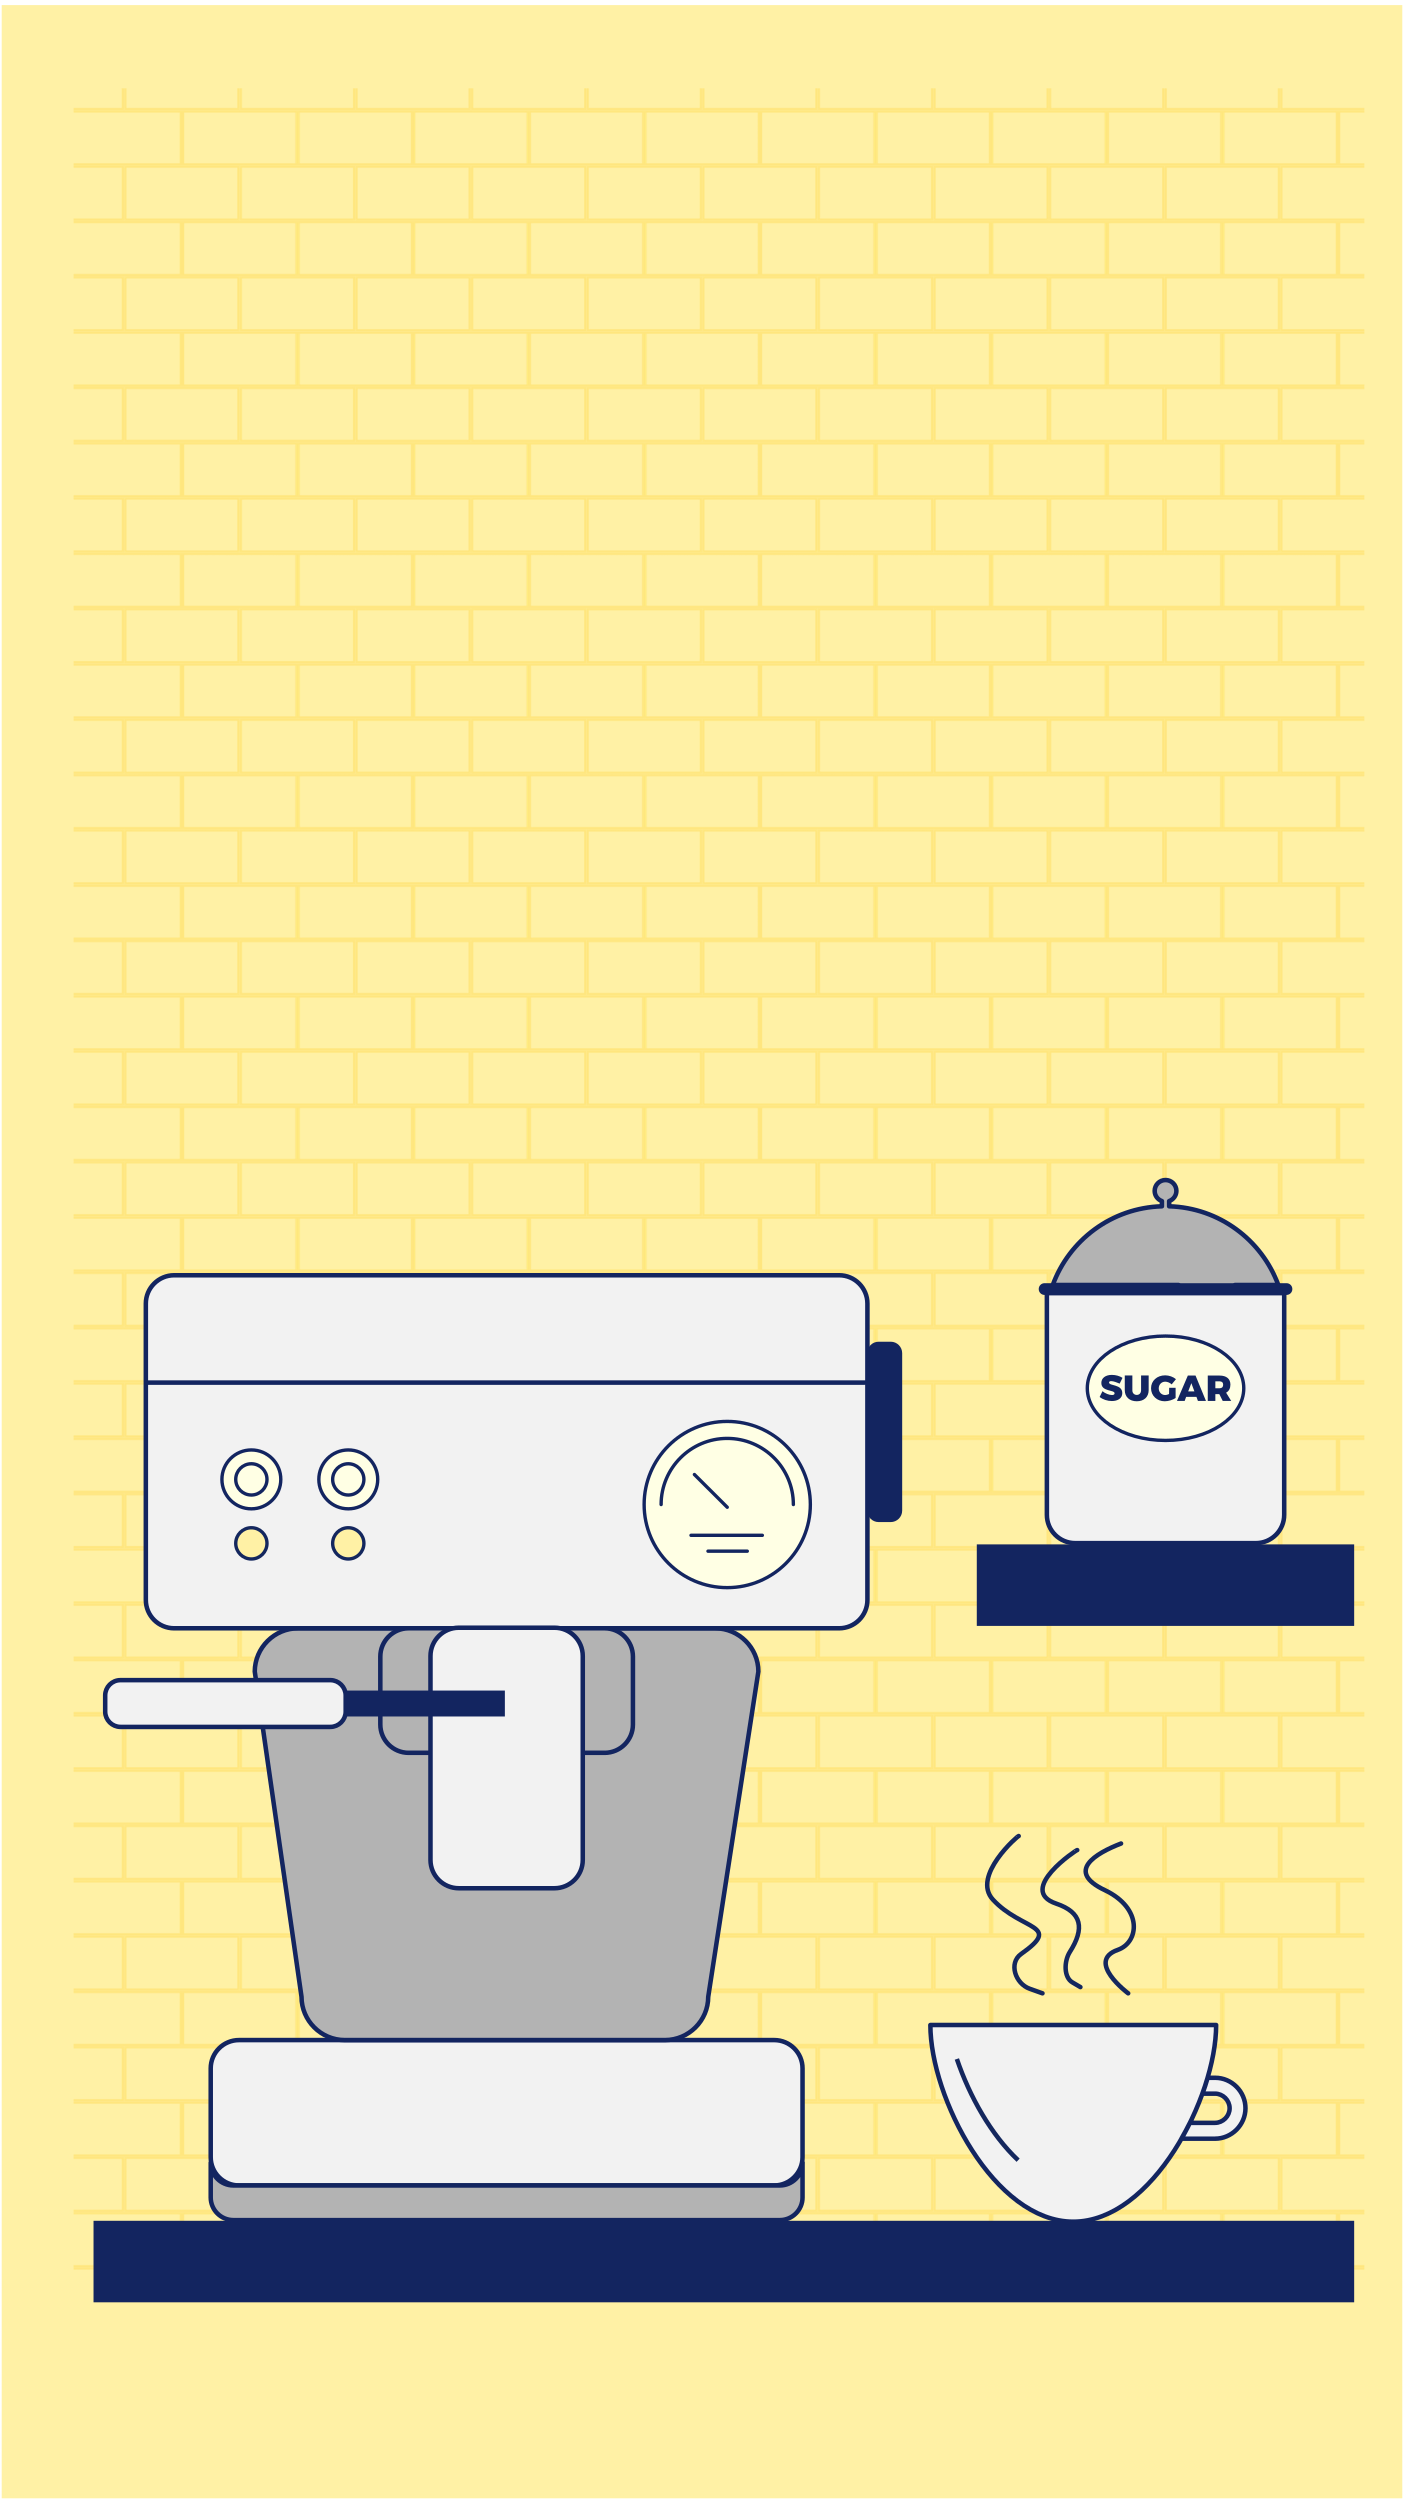
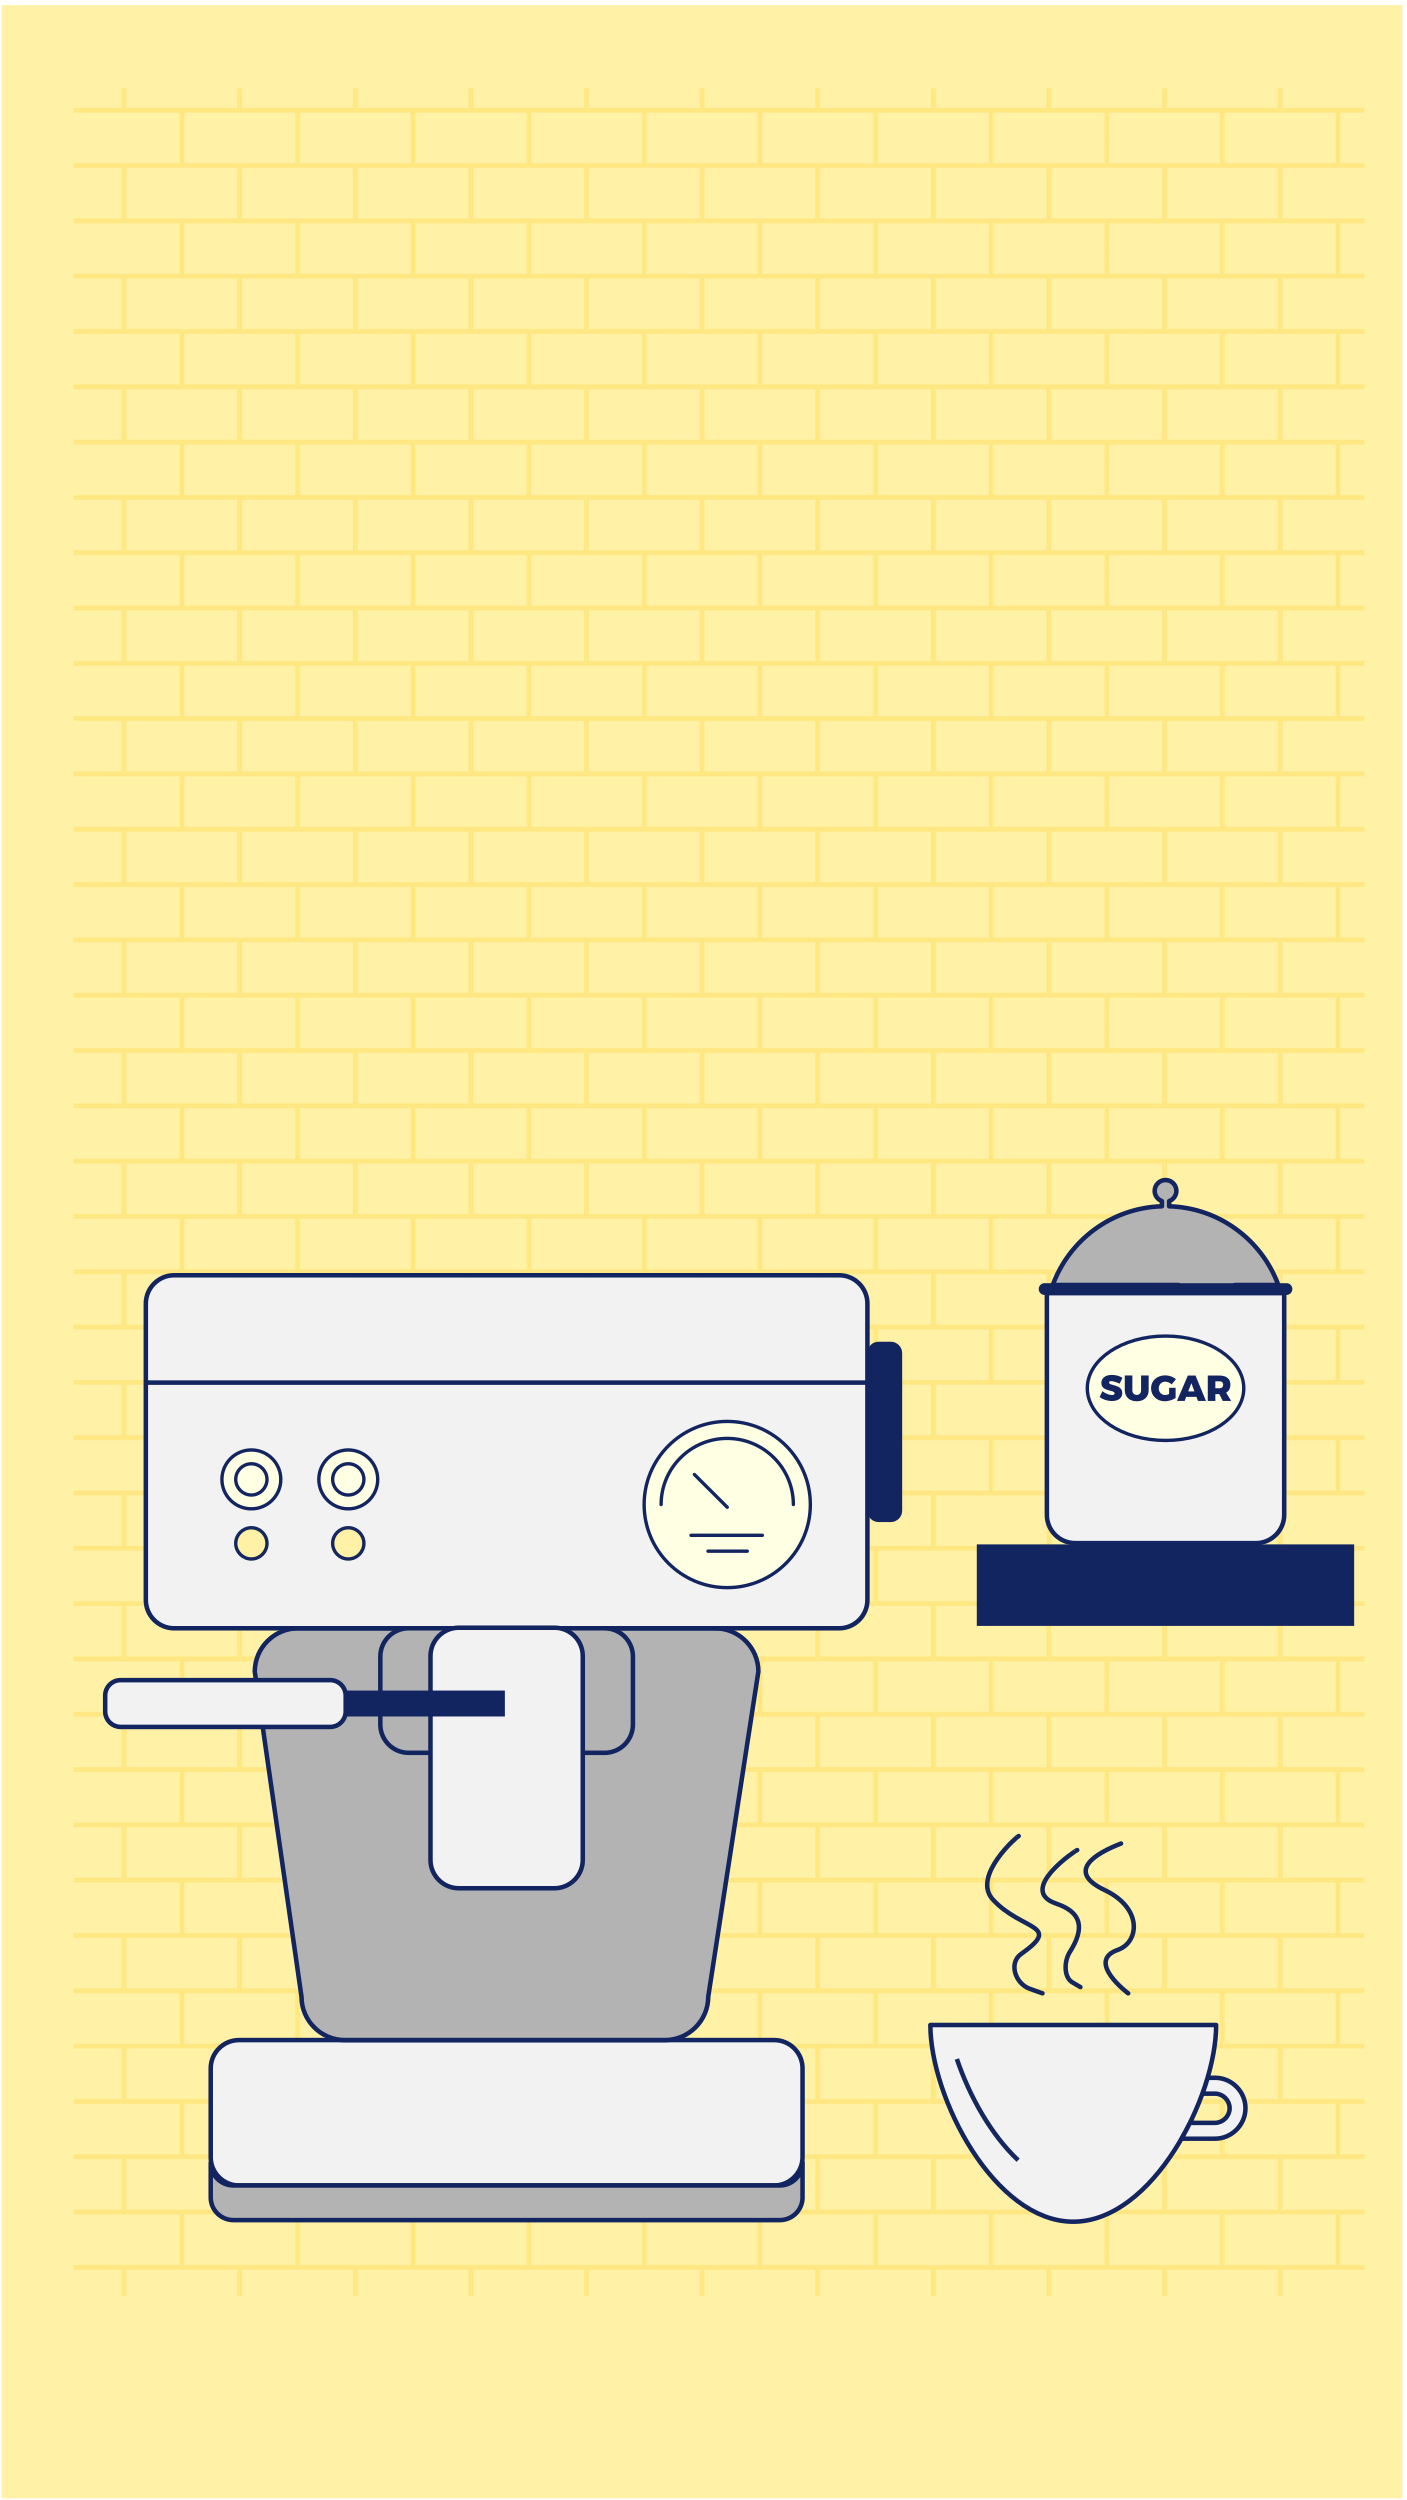
<svg xmlns="http://www.w3.org/2000/svg" xmlns:xlink="http://www.w3.org/1999/xlink" version="1.1" id="coffee" x="0px" y="0px" viewBox="0 0 1242 2208" style="enable-background:new 0 0 1242 2208;" xml:space="preserve">
  <style type="text/css">
	.st0{fill:none;}
	.st1{fill:none;stroke:#FFDB58;stroke-width:2;stroke-miterlimit:10;}
	.st2{fill:#FFF1A5;}
	.st3{opacity:0.5;fill:url(#pattern_1_);enable-background:new    ;}
	.st4{fill:#132560;}
	.st5{fill:#F2F2F2;stroke:#132560;stroke-width:4;stroke-linecap:round;stroke-linejoin:round;stroke-miterlimit:10;}
	.st6{fill:#B3B3B3;stroke:#132560;stroke-width:4;stroke-linecap:round;stroke-linejoin:round;stroke-miterlimit:10;}
	
		.st7{fill:#F2F2F2;stroke:#132560;stroke-width:4;stroke-linecap:round;stroke-linejoin:round;stroke-miterlimit:10;stroke-dasharray:500,30,200,30,0,0;}
	.st8{fill:#FFF1A5;stroke:#14275E;stroke-width:3;stroke-miterlimit:10;}
	.st9{fill:#FFFFE4;stroke:#132560;stroke-width:3;stroke-linecap:round;stroke-linejoin:round;stroke-miterlimit:10;}
	.st10{fill:none;stroke:#132560;stroke-width:3;stroke-linecap:round;stroke-linejoin:round;stroke-miterlimit:10;}
	.st11{fill:none;stroke:#14275E;stroke-width:4;stroke-miterlimit:10;}
	.st12{fill:none;stroke:#14275E;stroke-width:4;stroke-linecap:round;stroke-linejoin:round;stroke-miterlimit:10;}
	
		.st13{fill:#B3B3B3;stroke:#132560;stroke-width:4;stroke-linecap:round;stroke-linejoin:round;stroke-miterlimit:10;stroke-dasharray:300,50,200,50;}
</style>
  <pattern y="2208" width="102.1" height="97.7" patternUnits="userSpaceOnUse" id="New_Pattern" viewBox="51.1 -122.2 102.1 97.7" style="overflow:visible;">
    <g>
      <rect x="51.1" y="-122.2" class="st0" width="102.1" height="97.7" />
      <g>
        <rect x="51.1" y="-122.2" class="st0" width="102.1" height="97.7" />
        <rect x="103.1" y="-145.6" class="st1" width="100.1" height="46.9" />
        <rect x="1" y="-145.6" class="st1" width="100.1" height="46.9" />
        <rect x="52.1" y="-96.8" class="st1" width="100.1" height="46.9" />
        <rect x="103.1" y="-47.9" class="st1" width="100.1" height="46.9" />
        <rect x="1" y="-47.9" class="st1" width="100.1" height="46.9" />
      </g>
    </g>
  </pattern>
  <rect id="background" x="1.5" y="4.5" class="st2" width="1237" height="2202" />
  <pattern id="pattern_1_" xlink:href="#New_Pattern" patternTransform="matrix(1 0 0 -1 -2391.8 -18724.6)">
</pattern>
  <rect id="pattern" x="65" y="78" class="st3" width="1140" height="1950" />
-   <rect id="Table_1_" x="82.6" y="1961.4" class="st4" width="1113.4" height="72" />
  <rect id="Shelf" x="862.7" y="1364" class="st4" width="333.3" height="72" />
  <g id="Machine">
    <g id="machineBase">
      <path id="bottomMachine" class="st5" d="M683.8,1930.2H211.1c-13.8,0-25-11.2-25-25v-78.4c0-13.8,11.2-25,25-25h472.7    c13.8,0,25,11.2,25,25v78.4C708.8,1918.9,697.5,1930.2,683.8,1930.2z" />
      <path id="middleMachine" class="st6" d="M263.3,1438.1h368.3c21,0,38.2,17.2,38.2,38.2l-44.3,287.3c0,21-17.2,38.2-38.2,38.2    H304.5c-21,0-38.2-17.2-38.2-38.2L225,1476.3C225.1,1455.3,242.3,1438.1,263.3,1438.1z" />
      <path id="topMachine" class="st5" d="M153.8,1126.3h587.3c13.8,0,25,11.2,25,25v261.8c0,13.8-11.2,25-25,25H153.8    c-13.8,0-25-11.2-25-25v-261.8C128.8,1137.6,140,1126.3,153.8,1126.3z M129.6,1221.1h634.2" />
      <path id="bottomMachineDG" class="st6" d="M688.8,1930.2H206.1c-11,0-20-9-20-20v30.6c0,11,9,20,20,20h482.7c11,0,20-9,20-20    v-30.6C708.8,1921.2,699.8,1930.2,688.8,1930.2z" />
      <path id="middleDG" class="st6" d="M360.9,1438.1H534c13.8,0,25,11.2,25,25v60c0,13.8-11.2,25-25,25H360.9c-13.8,0-25-11.2-25-25    v-60C335.9,1449.3,347.1,1438.1,360.9,1438.1z" />
      <path id="middleLG" class="st5" d="M405.2,1437.6h84.5c13.8,0,25,11.2,25,25v180.1c0,13.8-11.2,25-25,25h-84.5    c-13.8,0-25-11.2-25-25v-180.1C380.2,1448.9,391.4,1437.6,405.2,1437.6z" />
      <g id="leftHandle" class="lHandle-anim">
        <rect id="leftHandleBlue" x="294.6" y="1493.1" class="st4" width="151.3" height="22.9" />
        <path id="leftHandleGray" class="st7" d="M106.4,1483.9h185.4c7.4,0,13.5,6.1,13.5,13.5v14.3c0,7.4-6.1,13.5-13.5,13.5H106.4     c-7.4,0-13.5-6.1-13.5-13.5v-14.3C92.9,1490,98.9,1483.9,106.4,1483.9z" />
      </g>
      <path id="rightHandle" class="st4" d="M765.9,1334.2v-139.1c0-5.6,4.6-10.1,10.1-10.1h10.7c5.6,0,10.1,4.6,10.1,10.1v139.1    c0,5.6-4.6,10.1-10.1,10.1H776C770.4,1344.3,765.9,1339.7,765.9,1334.2z" />
    </g>
    <g id="machineVisuals">
      <g id="rightButtons">
        <path id="rYellow_button" class="st8 button-anim-off" d="M307.6,1376.9c-7.6,0-13.8-6.2-13.8-13.8s6.2-13.8,13.8-13.8     c7.6,0,13.8,6.2,13.8,13.8S315.2,1376.9,307.6,1376.9z" />
        <g id="rWhite_button">
          <circle id="outer_rWhite" class="st9" cx="307.6" cy="1306.6" r="26" />
          <path id="inner_rWhite" class="st9 button-anim" d="M307.6,1320.4c-7.6,0-13.8-6.2-13.8-13.8s6.2-13.8,13.8-13.8      c7.6,0,13.8,6.2,13.8,13.8S315.2,1320.4,307.6,1320.4z" />
        </g>
      </g>
      <g id="leftButtons">
        <path id="lYellow_button" class="st8 button-anim-on" d="M222,1376.9c-7.6,0-13.8-6.2-13.8-13.8s6.2-13.8,13.8-13.8s13.8,6.2,13.8,13.8     S229.6,1376.9,222,1376.9z" />
        <g id="lWhite_button">
          <circle id="outer_lWhite" class="st9" cx="222" cy="1306.6" r="26" />
          <path id="inner_lWhite" class="st9 button-anim" d="M222,1320.4c-7.6,0-13.8-6.2-13.8-13.8s6.2-13.8,13.8-13.8s13.8,6.2,13.8,13.8      S229.6,1320.4,222,1320.4z" />
        </g>
      </g>
      <g id="Meter">
        <circle id="meter_exterior" class="st9" cx="642.3" cy="1328.8" r="73.4" />
        <path id="half_circle" class="st9" d="M583.9,1328.8c0-32.2,26.2-58.4,58.4-58.4c32.2,0,58.4,26.2,58.4,58.4" />
        <line id="meterLine" class="st10 meterLine-anim" x1="642.3" y1="1331.2" x2="613.3" y2="1302.3" />
        <line id="upperLine" class="st10" x1="610.3" y1="1356" x2="673.3" y2="1356" />
        <line id="bottomLine" class="st10" x1="625.3" y1="1370" x2="660" y2="1370" />
      </g>
    </g>
  </g>
  <g id="Coffee">
    <path id="coffee_cup" class="st5" d="M1074.1,1788.5c0,63.9-56.4,173.7-126.2,173.7s-126.2-109.8-126.2-173.7H1074.1z    M1073.2,1835.1h-6.6c-1.4,4.7-2.8,9.4-4.7,14h11.2c7,0,12.9,5.9,12.9,12.9s-5.9,12.9-12.9,12.9h-22.2c-2.3,4.7-4.9,9.4-7.5,14   h29.7c14.7,0,26.9-12.2,26.9-26.9S1087.9,1835.1,1073.2,1835.1z" />
    <path class="st11" d="M899.2,1907.9c-23.9-22.5-42.8-56.2-54.1-89.4" />
    <path id="lSteam" class="st12" d="M899.7,1621.6c0-0.9-42.1,35.3-22.7,56.2c25.5,27.6,62,21.8,24.8,48c-11.2,8-5.1,26.2,7.7,30.7   l11.2,4" />
    <path id="rSteam" class="st12" d="M990.1,1628.2c-22.5,8.7-49.4,24.6-14.3,41.2c33.9,16.2,30.2,46.1,11.5,52.7   c-28.8,10.1,9.1,38.4,9.1,38.4" />
    <path id="mSteam" class="st12" d="M951.4,1634c0-0.7-54.1,35.3-18.5,47.3c22.7,7.7,25.3,21.8,11.9,42.8c-5.1,8.2-5.4,22.5,2.6,26.9   l6.8,4" />
  </g>
  <g id="Sugar">
    <path id="Jar" class="st5" d="M924.6,1142.1h209.6v195.8c0,13.8-11.2,25-25,25H949.6c-13.8,0-25-11.2-25-25V1142.1z" />
    <ellipse id="Label_1_" class="st9" cx="1029.4" cy="1226.1" rx="69.1" ry="46.1" />
    <g id="Sugar_Text">
      <path class="st4" d="M981.4,1219.8c-1.1,0-1.9,0.4-1.9,1.2c0,3.3,11.7,1.3,11.7,9.4c0,4.8-4.2,7-9.2,7c-3.8,0-8-1.3-10.8-3.6    l2.5-5.1c2.3,2,6,3.4,8.4,3.4c1.4,0,2.3-0.5,2.3-1.5c0-3.4-11.7-1.2-11.7-9.2c0-4.3,3.7-7.1,9.3-7.1c3.4,0,6.9,1,9.4,2.6l-2.5,5.1    C986.6,1221,983.3,1219.8,981.4,1219.8z" />
      <path class="st4" d="M1004,1232c2.2,0,3.8-1.6,3.8-4.2v-13h6.7v13c0,6-4.1,9.8-10.5,9.8s-10.6-3.8-10.6-9.8v-13h6.7v13    C1000,1230.4,1001.8,1232,1004,1232z" />
      <path class="st4" d="M1032.6,1225.7h5.7v9c-2.4,1.7-6.4,2.9-9.6,2.9c-6.9,0-12.1-4.9-12.1-11.5s5.3-11.4,12.5-11.4    c3.4,0,7.1,1.3,9.5,3.4l-3.8,4.6c-1.5-1.5-3.8-2.4-5.7-2.4c-3.2,0-5.7,2.5-5.7,5.9s2.5,5.9,5.7,5.9c0.9,0,2.2-0.3,3.4-0.9    L1032.6,1225.7L1032.6,1225.7z" />
      <path class="st4" d="M1056.7,1233.7h-9.1l-1.3,3.6h-6.8l9.6-22.4h6.8l9.2,22.4h-7.1L1056.7,1233.7z M1054.9,1228.9l-2.7-7.3    l-2.8,7.3H1054.9z" />
      <path class="st4" d="M1079.9,1237.3l-3-6h-3.5v6h-6.7v-22.4h10.5c6,0,9.5,2.9,9.5,8c0,3.3-1.3,5.8-3.8,7.1l4.5,7.3H1079.9z     M1073.4,1226.1h3.8c2,0,3.1-1.1,3.1-3.1s-1.2-3-3.1-3h-3.8V1226.1z" />
    </g>
    <g id="Jar_Lid" class="lid-animation">
      <path id="_x3C_Compound_x5F_Path_x3E__1_" class="st13" d="M1032.6,1065.4v-4.6c3.7-1.3,6.4-4.9,6.4-9c0-5.3-4.3-9.6-9.6-9.6    s-9.6,4.3-9.6,9.6c0,4.2,2.7,7.7,6.4,9v4.6c-44.4,1.3-81.9,29.9-96.4,69.5H1129C1114.4,1095.2,1076.9,1066.7,1032.6,1065.4z" />
      <path class="st4" d="M922.6,1133.3h213.6c2.9,0,5.2,2.3,5.2,5.2l0,0c0,2.9-2.3,5.2-5.2,5.2H922.6c-2.9,0-5.2-2.3-5.2-5.2l0,0    C917.4,1135.6,919.7,1133.3,922.6,1133.3z" />
    </g>
  </g>
</svg>
